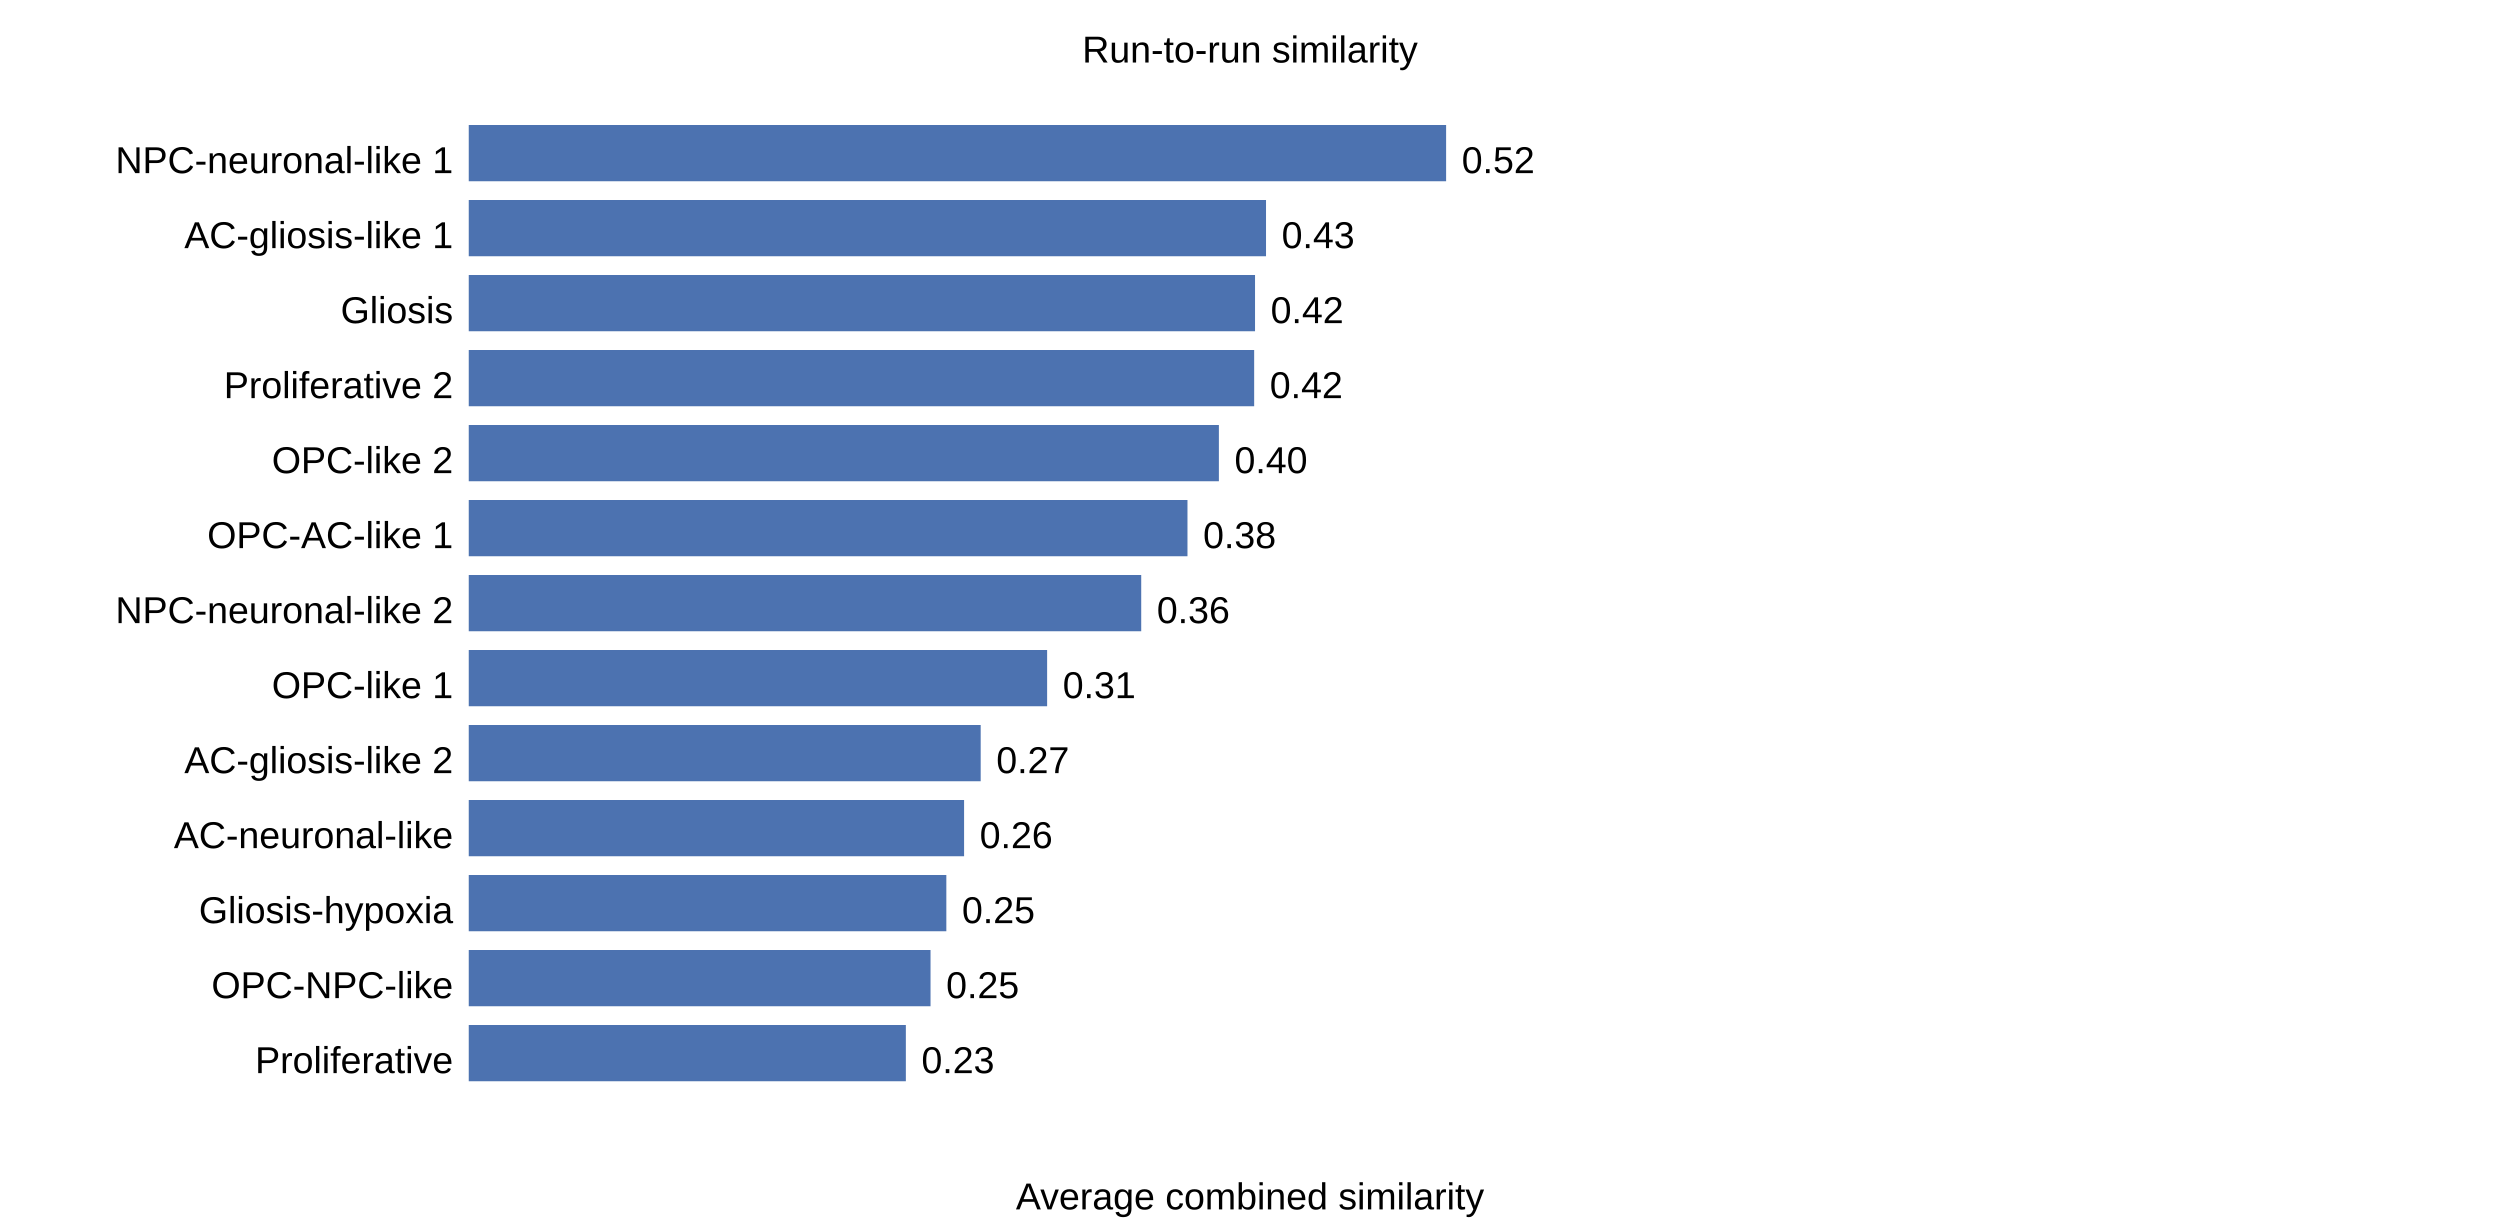
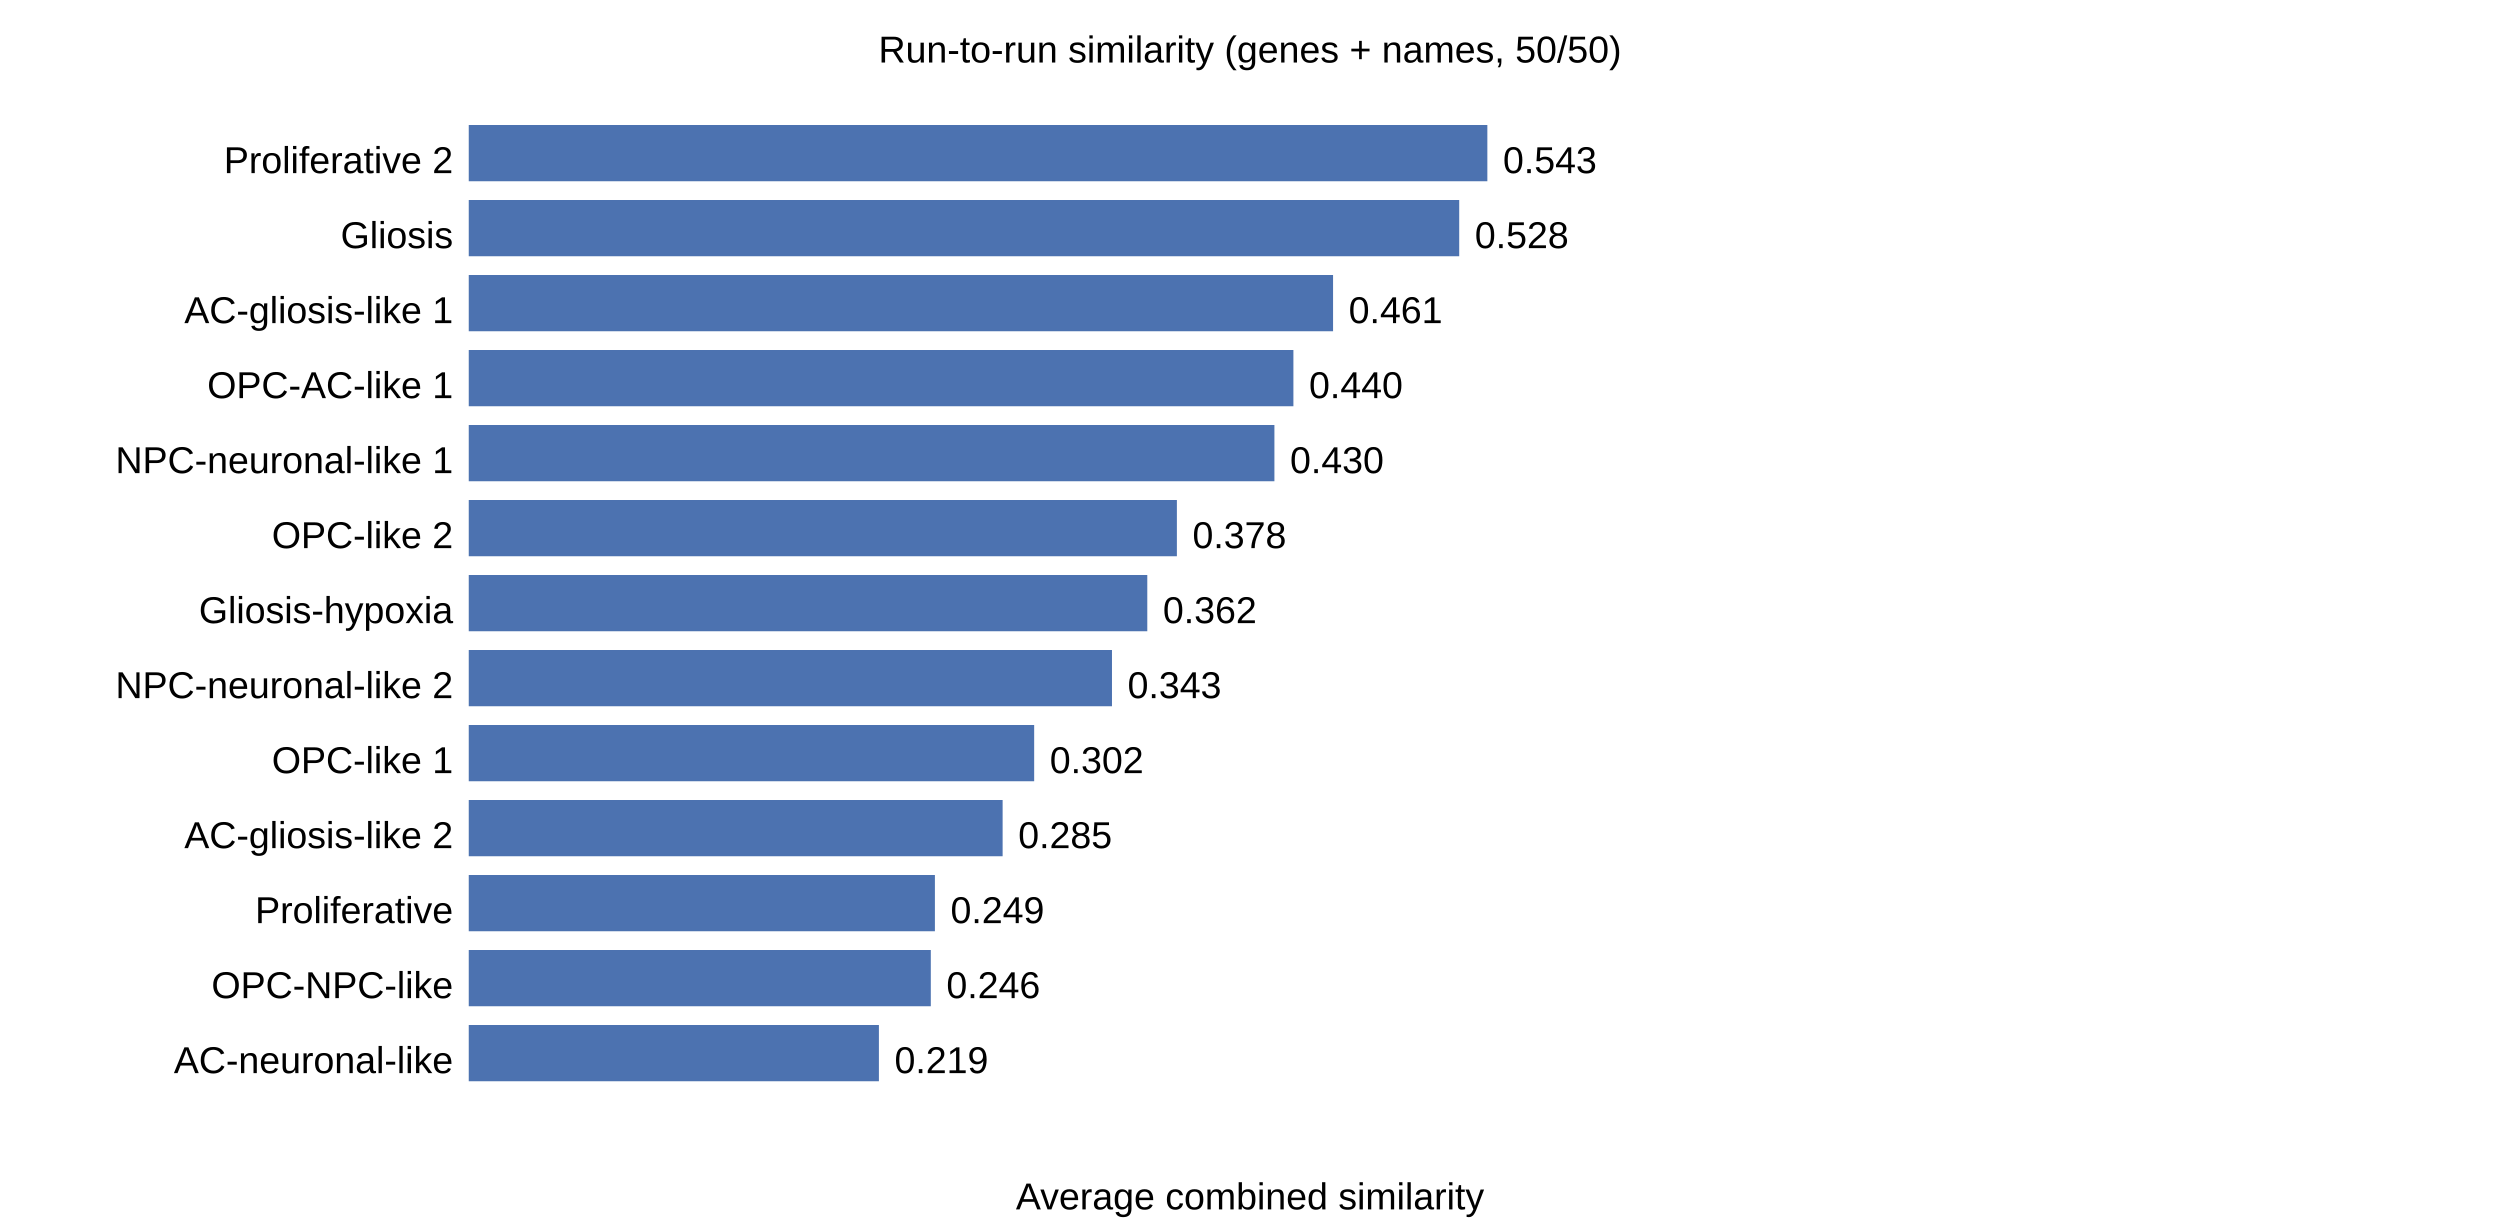
<svg xmlns="http://www.w3.org/2000/svg" width="800" height="392">
  <style>text { font-family: Arial, sans-serif; font-size: 12px; }</style>
-   <text x="400.0" y="20" text-anchor="middle" font-size="16">Run-to-run similarity</text>
-   <rect x="150" y="40" width="312.756" height="18" fill="#4C72B0" />
-   <text x="145" y="52.0" text-anchor="end" dominant-baseline="middle">NPC-neuronal-like 1</text>
-   <text x="467.756" y="52.0" dominant-baseline="middle">0.52</text>
-   <rect x="150" y="64" width="255.128" height="18" fill="#4C72B0" />
-   <text x="145" y="76.0" text-anchor="end" dominant-baseline="middle">AC-gliosis-like 1</text>
-   <text x="410.128" y="76.0" dominant-baseline="middle">0.43</text>
-   <rect x="150" y="88" width="251.61" height="18" fill="#4C72B0" />
-   <text x="145" y="100.0" text-anchor="end" dominant-baseline="middle">Gliosis</text>
-   <text x="406.61" y="100.0" dominant-baseline="middle">0.42</text>
-   <rect x="150" y="112" width="251.333" height="18" fill="#4C72B0" />
-   <text x="145" y="124.0" text-anchor="end" dominant-baseline="middle">Proliferative 2</text>
-   <text x="406.333" y="124.0" dominant-baseline="middle">0.42</text>
-   <rect x="150" y="136" width="240.042" height="18" fill="#4C72B0" />
-   <text x="145" y="148.0" text-anchor="end" dominant-baseline="middle">OPC-like 2</text>
-   <text x="395.042" y="148.0" dominant-baseline="middle">0.40</text>
-   <rect x="150" y="160" width="229.992" height="18" fill="#4C72B0" />
-   <text x="145" y="172.0" text-anchor="end" dominant-baseline="middle">OPC-AC-like 1</text>
-   <text x="384.992" y="172.0" dominant-baseline="middle">0.38</text>
-   <rect x="150" y="184" width="215.19" height="18" fill="#4C72B0" />
-   <text x="145" y="196.0" text-anchor="end" dominant-baseline="middle">NPC-neuronal-like 2</text>
-   <text x="370.19" y="196.0" dominant-baseline="middle">0.36</text>
-   <rect x="150" y="208" width="185.08" height="18" fill="#4C72B0" />
-   <text x="145" y="220.0" text-anchor="end" dominant-baseline="middle">OPC-like 1</text>
-   <text x="340.08" y="220.0" dominant-baseline="middle">0.31</text>
-   <rect x="150" y="232" width="163.819" height="18" fill="#4C72B0" />
-   <text x="145" y="244.0" text-anchor="end" dominant-baseline="middle">AC-gliosis-like 2</text>
-   <text x="318.819" y="244.0" dominant-baseline="middle">0.27</text>
-   <rect x="150" y="256" width="158.506" height="18" fill="#4C72B0" />
-   <text x="145" y="268.0" text-anchor="end" dominant-baseline="middle">AC-neuronal-like</text>
-   <text x="313.506" y="268.0" dominant-baseline="middle">0.26</text>
-   <rect x="150" y="280" width="152.827" height="18" fill="#4C72B0" />
-   <text x="145" y="292.0" text-anchor="end" dominant-baseline="middle">Gliosis-hypoxia</text>
-   <text x="307.827" y="292.0" dominant-baseline="middle">0.25</text>
-   <rect x="150" y="304" width="147.77" height="18" fill="#4C72B0" />
+   <text x="400.0" y="20" text-anchor="middle" font-size="16">Run-to-run similarity (genes + names, 50/50)</text>
+   <rect x="150" y="40" width="325.952" height="18" fill="#4C72B0" />
+   <text x="145" y="52.0" text-anchor="end" dominant-baseline="middle">Proliferative 2</text>
+   <text x="480.952" y="52.0" dominant-baseline="middle">0.543</text>
+   <rect x="150" y="64" width="316.948" height="18" fill="#4C72B0" />
+   <text x="145" y="76.0" text-anchor="end" dominant-baseline="middle">Gliosis</text>
+   <text x="471.948" y="76.0" dominant-baseline="middle">0.528</text>
+   <rect x="150" y="88" width="276.58" height="18" fill="#4C72B0" />
+   <text x="145" y="100.0" text-anchor="end" dominant-baseline="middle">AC-gliosis-like 1</text>
+   <text x="431.58" y="100.0" dominant-baseline="middle">0.461</text>
+   <rect x="150" y="112" width="263.889" height="18" fill="#4C72B0" />
+   <text x="145" y="124.0" text-anchor="end" dominant-baseline="middle">OPC-AC-like 1</text>
+   <text x="418.889" y="124.0" dominant-baseline="middle">0.440</text>
+   <rect x="150" y="136" width="257.811" height="18" fill="#4C72B0" />
+   <text x="145" y="148.0" text-anchor="end" dominant-baseline="middle">NPC-neuronal-like 1</text>
+   <text x="412.811" y="148.0" dominant-baseline="middle">0.430</text>
+   <rect x="150" y="160" width="226.603" height="18" fill="#4C72B0" />
+   <text x="145" y="172.0" text-anchor="end" dominant-baseline="middle">OPC-like 2</text>
+   <text x="381.603" y="172.0" dominant-baseline="middle">0.378</text>
+   <rect x="150" y="184" width="217.133" height="18" fill="#4C72B0" />
+   <text x="145" y="196.0" text-anchor="end" dominant-baseline="middle">Gliosis-hypoxia</text>
+   <text x="372.133" y="196.0" dominant-baseline="middle">0.362</text>
+   <rect x="150" y="208" width="205.833" height="18" fill="#4C72B0" />
+   <text x="145" y="220.0" text-anchor="end" dominant-baseline="middle">NPC-neuronal-like 2</text>
+   <text x="360.833" y="220.0" dominant-baseline="middle">0.343</text>
+   <rect x="150" y="232" width="180.934" height="18" fill="#4C72B0" />
+   <text x="145" y="244.0" text-anchor="end" dominant-baseline="middle">OPC-like 1</text>
+   <text x="335.934" y="244.0" dominant-baseline="middle">0.302</text>
+   <rect x="150" y="256" width="170.839" height="18" fill="#4C72B0" />
+   <text x="145" y="268.0" text-anchor="end" dominant-baseline="middle">AC-gliosis-like 2</text>
+   <text x="325.839" y="268.0" dominant-baseline="middle">0.285</text>
+   <rect x="150" y="280" width="149.17" height="18" fill="#4C72B0" />
+   <text x="145" y="292.0" text-anchor="end" dominant-baseline="middle">Proliferative</text>
+   <text x="304.17" y="292.0" dominant-baseline="middle">0.249</text>
+   <rect x="150" y="304" width="147.857" height="18" fill="#4C72B0" />
  <text x="145" y="316.0" text-anchor="end" dominant-baseline="middle">OPC-NPC-like</text>
-   <text x="302.77" y="316.0" dominant-baseline="middle">0.25</text>
-   <rect x="150" y="328" width="139.872" height="18" fill="#4C72B0" />
-   <text x="145" y="340.0" text-anchor="end" dominant-baseline="middle">Proliferative</text>
-   <text x="294.872" y="340.0" dominant-baseline="middle">0.23</text>
+   <text x="302.857" y="316.0" dominant-baseline="middle">0.246</text>
+   <rect x="150" y="328" width="131.25" height="18" fill="#4C72B0" />
+   <text x="145" y="340.0" text-anchor="end" dominant-baseline="middle">AC-neuronal-like</text>
+   <text x="286.25" y="340.0" dominant-baseline="middle">0.219</text>
  <text x="400.0" y="387" text-anchor="middle">Average combined similarity</text>
</svg>
